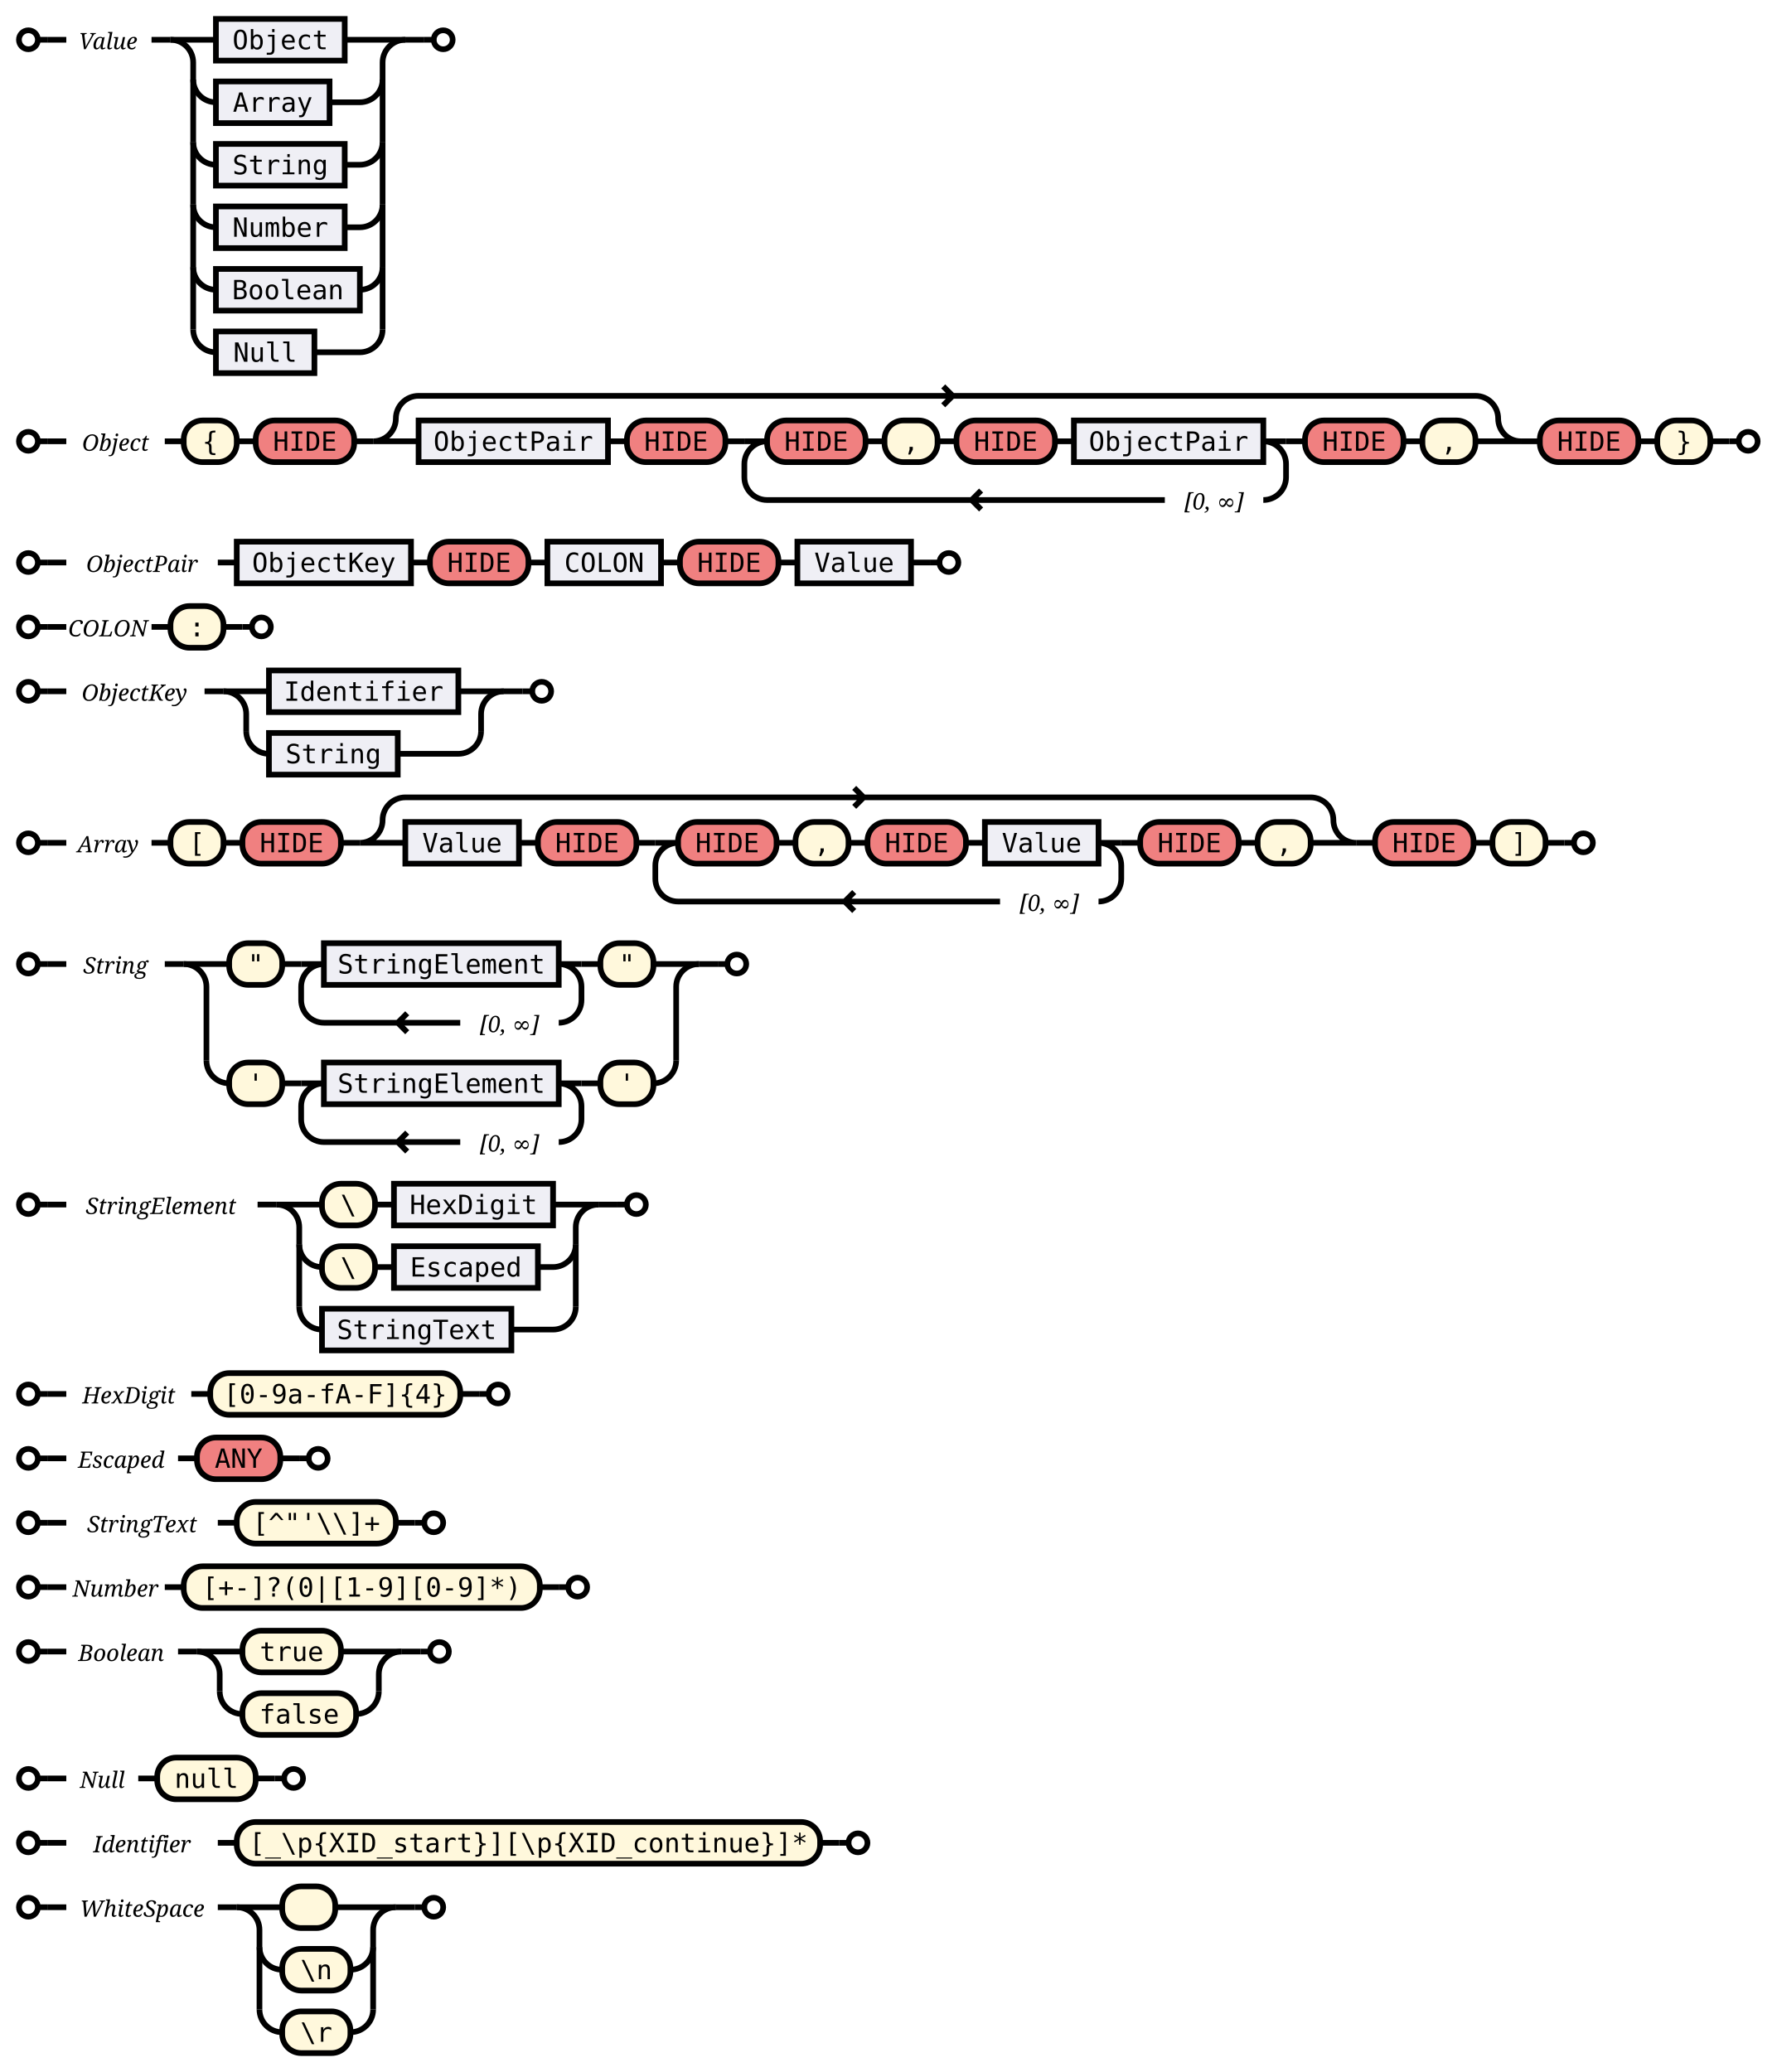
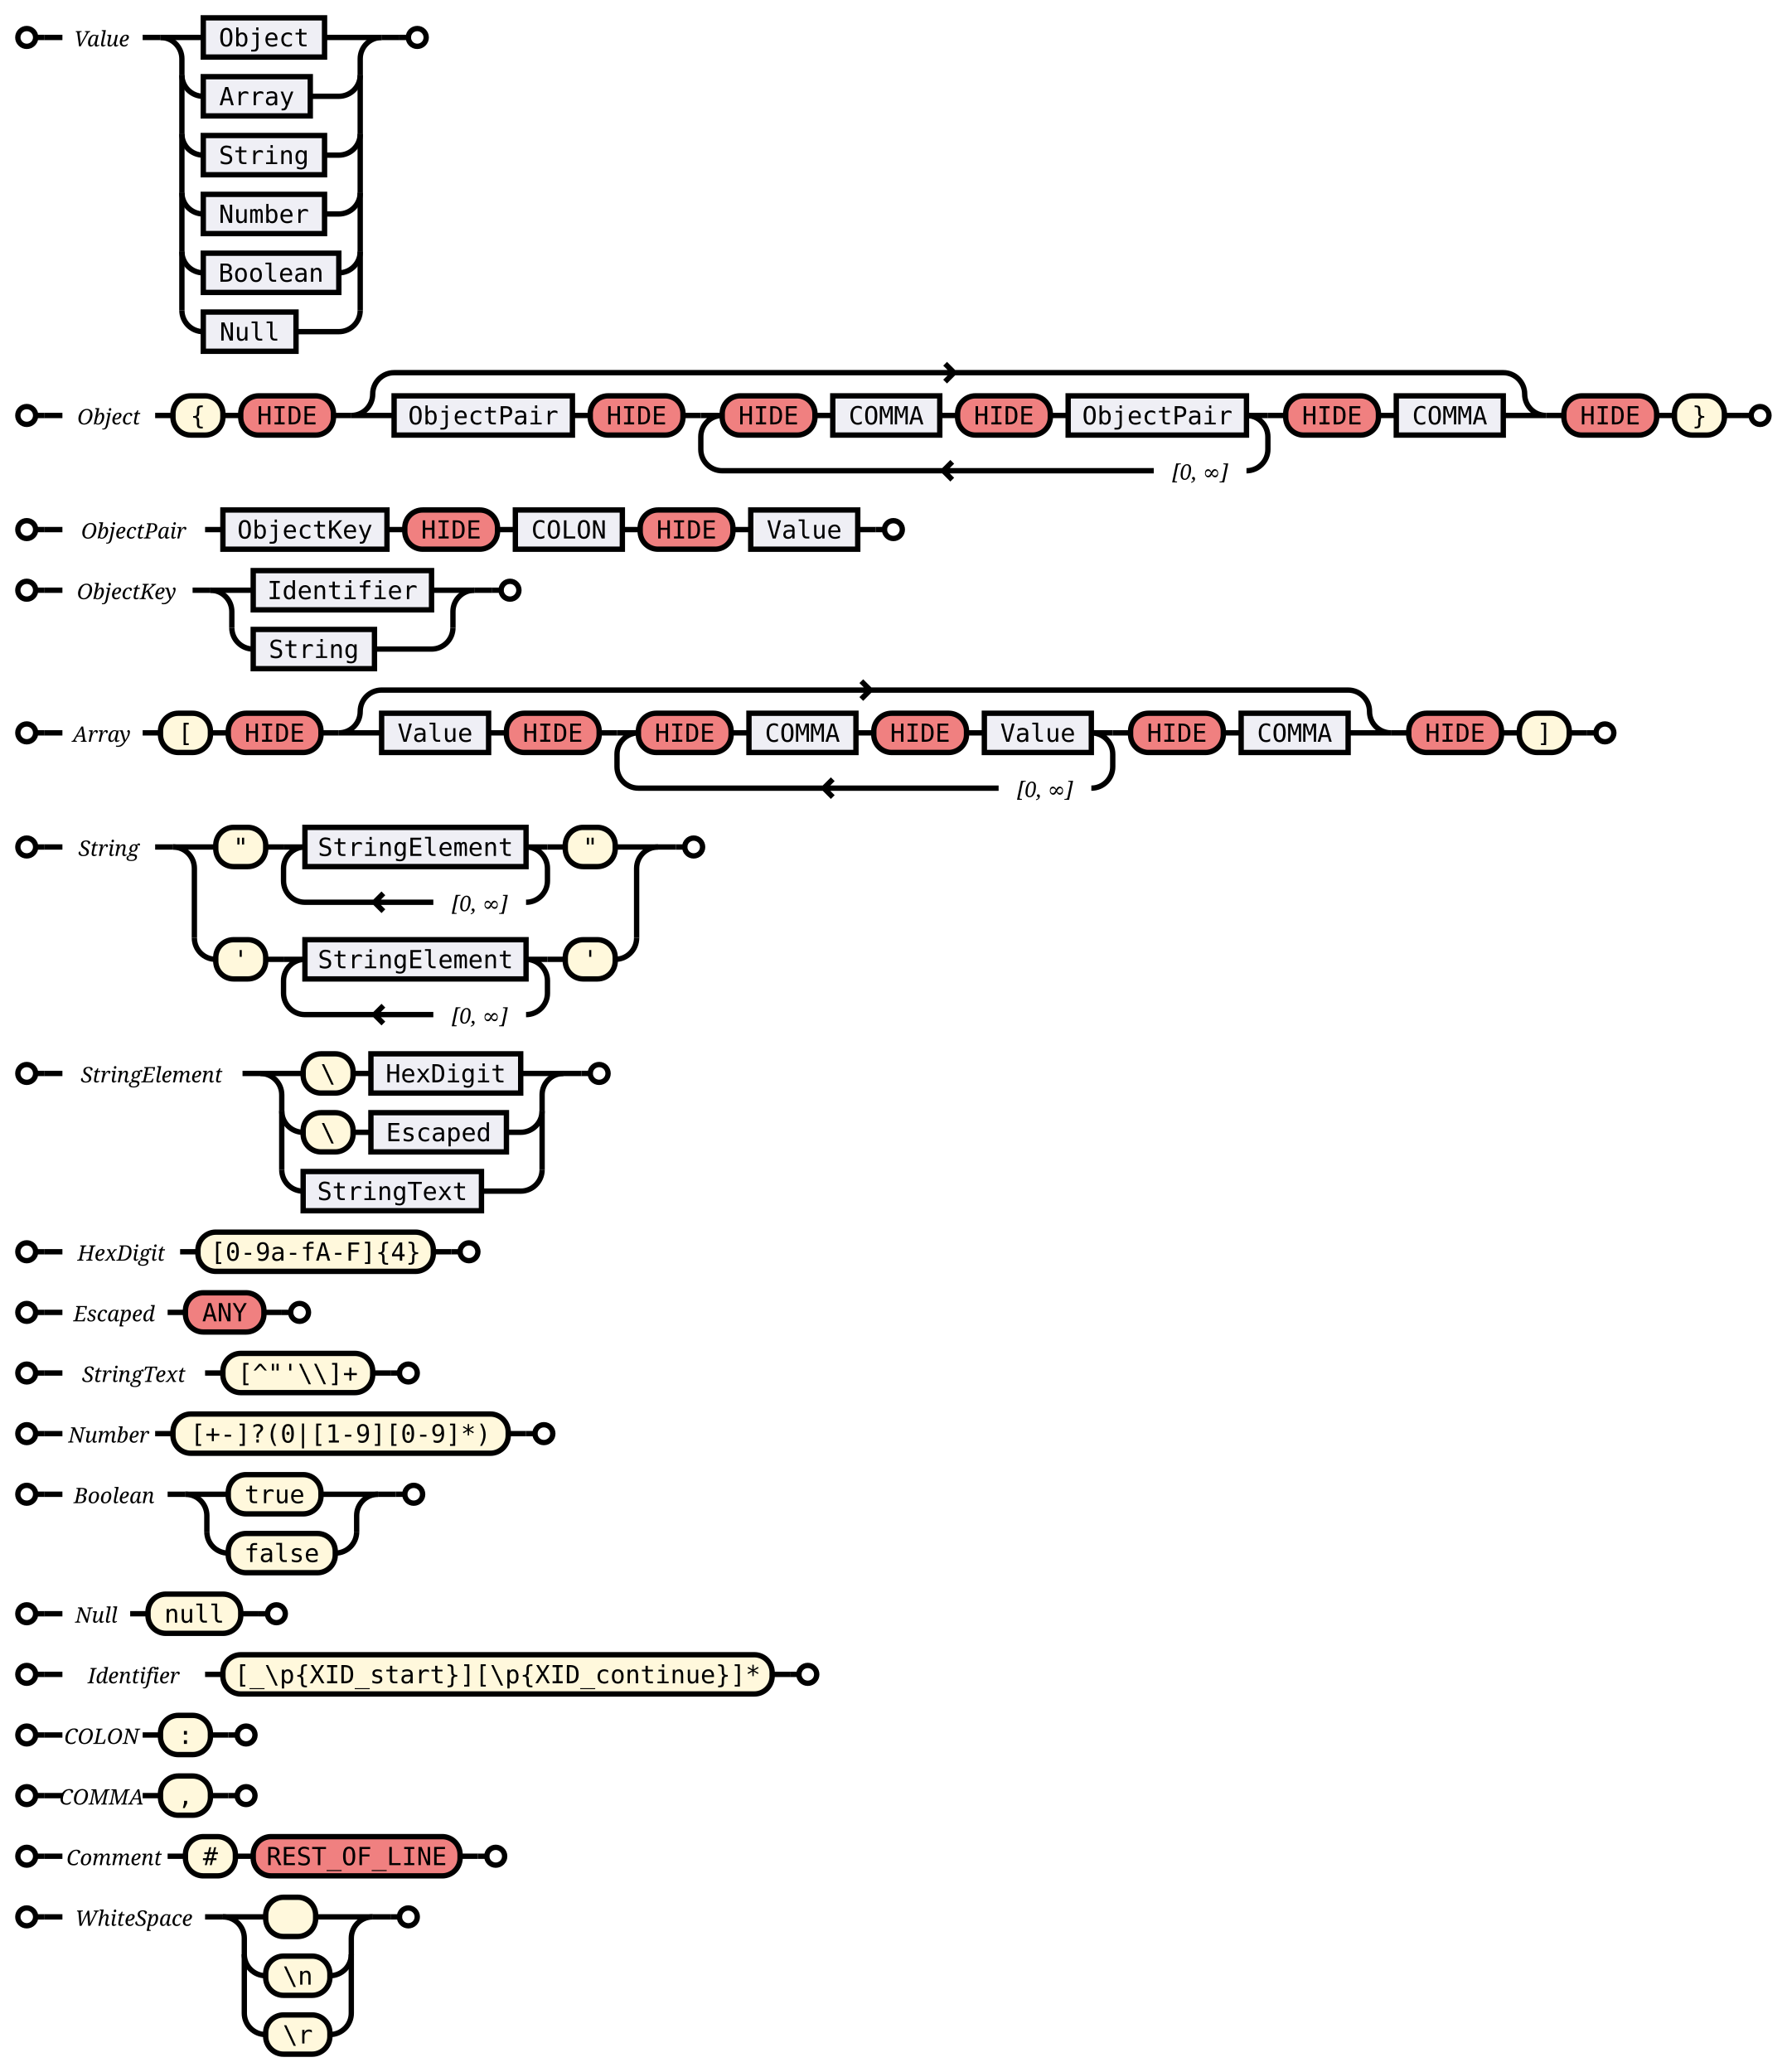
- <svg xmlns="http://www.w3.org/2000/svg" xmlns:xlink="http://www.w3.org/1999/xlink" class="railroad" viewBox="0 0 938 1094">
+ <svg xmlns="http://www.w3.org/2000/svg" xmlns:xlink="http://www.w3.org/1999/xlink" class="railroad" viewBox="0 0 1002 1162">
  <style type="text/css">
svg.railroad {
    background-color: hsl(30, 20%, 95%);
    background-size: 15px 15px;
    background-image: linear-gradient(to right, rgba(30, 30, 30, .05) 1px, transparent 1px),
    linear-gradient(to bottom, rgba(30, 30, 30, .05) 1px, transparent 1px);
}

svg.railroad path {
    stroke-width: 3px;
    stroke: black;
    fill: transparent;
}

svg.railroad .debug {
    stroke-width: 1px;
    stroke: red;
}

svg.railroad text {
    font-size: 14px;
    font-family: monospace;
    text-anchor: middle;
}

svg.railroad .nonterminal text {
    font-weight: bold;
}

svg.railroad text.comment {
    font-family: serif;
    font-style: italic;
    font-size: 12px;
}

svg.railroad rect {
    stroke-width: 3px;
    stroke: black;
}

svg.railroad g.labeledbox &gt; rect {
    stroke-width: 1px;
    stroke: grey;
    stroke-dasharray: 5px;
    fill: rgba(90, 90, 150, .1);
}

svg.railroad .symbol &gt; rect {
    fill: rgba(90, 90, 150, .1);
}

svg.railroad .regex &gt; rect {
    fill: honeydew;
}

svg.railroad .string &gt; rect {
    fill: cornsilk;
}

svg.railroad .character &gt; rect {
    fill: lightcoral;
}
</style>
  <g class="verticalgrid">
    <g class="sequence">
      <path d=" M 10 21 a 5 5 0 0 1 5 -5 a 5 5 0 0 1 5 5 a 5 5 0 0 1 -5 5 a 5 5 0 0 1 -5 -5 m 10 0 h 5" />
      <text class="comment" id="Value" x="57" y="26">
Value</text>
      <g class="choice">
        <path d=" M 90 21 h 24 m 68 0 h 32" />
        <a class="link" xlink:href="#Object">
          <g class="symbol">
            <rect height="22" width="68" x="114" y="10" />
            <text x="148" y="26">
Object</text>
          </g>
        </a>
        <path d=" M 90 21 a 12 12 0 0 1 12 12 v 9 m 100 0 v -9 a 12 12 0 0 1 12 -12" />
        <path d=" M 102 42 v 33 m 100 0 v -33" />
        <path d=" M 102 75 v 33 m 100 0 v -33" />
        <path d=" M 102 108 v 33 m 100 0 v -33" />
        <path d=" M 102 141 v 33 m 100 0 v -33" />
        <path d=" M 102 42 v 0 a 12 12 0 0 0 12 12 m 60 0 h 16 a 12 12 0 0 0 12 -12 v 0" />
        <a class="link" xlink:href="#Array">
          <g class="symbol">
            <rect height="22" width="60" x="114" y="43" />
            <text x="144" y="59">
Array</text>
          </g>
        </a>
        <path d=" M 102 75 v 0 a 12 12 0 0 0 12 12 m 68 0 h 8 a 12 12 0 0 0 12 -12 v 0" />
        <a class="link" xlink:href="#String">
          <g class="symbol">
            <rect height="22" width="68" x="114" y="76" />
            <text x="148" y="92">
String</text>
          </g>
        </a>
        <path d=" M 102 108 v 0 a 12 12 0 0 0 12 12 m 68 0 h 8 a 12 12 0 0 0 12 -12 v 0" />
        <a class="link" xlink:href="#Number">
          <g class="symbol">
            <rect height="22" width="68" x="114" y="109" />
            <text x="148" y="125">
Number</text>
          </g>
        </a>
        <path d=" M 102 141 v 0 a 12 12 0 0 0 12 12 m 76 0 h 0 a 12 12 0 0 0 12 -12 v 0" />
        <a class="link" xlink:href="#Boolean">
          <g class="symbol">
            <rect height="22" width="76" x="114" y="142" />
            <text x="152" y="158">
Boolean</text>
          </g>
        </a>
        <path d=" M 102 174 v 0 a 12 12 0 0 0 12 12 m 52 0 h 24 a 12 12 0 0 0 12 -12 v 0" />
        <a class="link" xlink:href="#Null">
          <g class="symbol">
            <rect height="22" width="52" x="114" y="175" />
            <text x="140" y="191">
Null</text>
          </g>
        </a>
      </g>
      <path d=" M 224 21 h 5 a 5 5 0 0 1 5 -5 a 5 5 0 0 1 5 5 a 5 5 0 0 1 -5 5 a 5 5 0 0 1 -5 -5" />
      <path d=" M 25 21 h 10" />
      <path d=" M 80 21 h 10" />
      <path d=" M 214 21 h 10" />
    </g>
    <g class="sequence">
      <path d=" M 10 233 a 5 5 0 0 1 5 -5 a 5 5 0 0 1 5 5 a 5 5 0 0 1 -5 5 a 5 5 0 0 1 -5 -5 m 10 0 h 5" />
      <text class="comment" id="Object" x="61" y="238">
Object</text>
      <g class="sequence">
        <g class="string">
          <rect height="22" rx="10" ry="10" width="28" x="97" y="222" />
          <text x="111" y="238">
{</text>
        </g>
        <g class="character">
          <rect height="22" rx="10" ry="10" width="52" x="135" y="222" />
          <text x="161" y="238">
HIDE</text>
        </g>
        <g class="optional">
-           <path d=" M 197 233 h 24 m -24 0 a 12 12 0 0 0 12 -12 v 0 a 12 12 0 0 1 12 -12 h 558 m -276 0 l -5 -5 m 0 10 l 5 -5 m 276 0 a 12 12 0 0 1 12 12 v 0 a 12 12 0 0 0 12 12 h -24" />
+           <path d=" M 197 233 h 24 m -24 0 a 12 12 0 0 0 12 -12 v 0 a 12 12 0 0 1 12 -12 h 622 m -308 0 l -5 -5 m 0 10 l 5 -5 m 308 0 a 12 12 0 0 1 12 12 v 0 a 12 12 0 0 0 12 12 h -24" />
          <g class="sequence">
            <a class="link" xlink:href="#ObjectPair">
              <g class="symbol">
                <rect height="22" width="100" x="221" y="222" />
                <text x="271" y="238">
ObjectPair</text>
              </g>
            </a>
            <g class="character">
              <rect height="22" rx="10" ry="10" width="52" x="331" y="222" />
              <text x="357" y="238">
HIDE</text>
            </g>
            <g class="repeat">
-               <path d=" M 393 233 h 12 m 262 0 h 12 m -12 0 a 12 12 0 0 1 12 12 v 7 a 12 12 0 0 1 -12 12 m -52 0 h -210 m 108 0 l 5 -5 m 0 10 l -5 -5 m -108 0 a 12 12 0 0 1 -12 -12 v -7 a 12 12 0 0 1 12 -12" />
-               <text class="comment" x="641" y="269">
+               <path d=" M 393 233 h 12 m 294 0 h 12 m -12 0 a 12 12 0 0 1 12 12 v 7 a 12 12 0 0 1 -12 12 m -52 0 h -242 m 124 0 l 5 -5 m 0 10 l -5 -5 m -124 0 a 12 12 0 0 1 -12 -12 v -7 a 12 12 0 0 1 12 -12" />
+               <text class="comment" x="673" y="269">
[0, ∞]</text>
              <g class="sequence">
                <g class="character">
                  <rect height="22" rx="10" ry="10" width="52" x="405" y="222" />
                  <text x="431" y="238">
HIDE</text>
                </g>
                <g class="sequence">
-                   <g class="string">
-                     <rect height="22" rx="10" ry="10" width="28" x="467" y="222" />
-                     <text x="481" y="238">
- ,</text>
-                   </g>
+                   <a class="link" xlink:href="#COMMA">
+                     <g class="symbol">
+                       <rect height="22" width="60" x="467" y="222" />
+                       <text x="497" y="238">
+ COMMA</text>
+                     </g>
+                   </a>
                  <g class="character">
-                     <rect height="22" rx="10" ry="10" width="52" x="505" y="222" />
-                     <text x="531" y="238">
+                     <rect height="22" rx="10" ry="10" width="52" x="537" y="222" />
+                     <text x="563" y="238">
HIDE</text>
                  </g>
                  <a class="link" xlink:href="#ObjectPair">
                    <g class="symbol">
-                       <rect height="22" width="100" x="567" y="222" />
-                       <text x="617" y="238">
+                       <rect height="22" width="100" x="599" y="222" />
+                       <text x="649" y="238">
ObjectPair</text>
                    </g>
                  </a>
-                   <path d=" M 495 233 h 10" />
-                   <path d=" M 557 233 h 10" />
+                   <path d=" M 527 233 h 10" />
+                   <path d=" M 589 233 h 10" />
                </g>
                <path d=" M 457 233 h 10" />
              </g>
            </g>
            <g class="character">
-               <rect height="22" rx="10" ry="10" width="52" x="689" y="222" />
-               <text x="715" y="238">
+               <rect height="22" rx="10" ry="10" width="52" x="721" y="222" />
+               <text x="747" y="238">
HIDE</text>
            </g>
-             <g class="string">
-               <rect height="22" rx="10" ry="10" width="28" x="751" y="222" />
-               <text x="765" y="238">
- ,</text>
-             </g>
+             <a class="link" xlink:href="#COMMA">
+               <g class="symbol">
+                 <rect height="22" width="60" x="783" y="222" />
+                 <text x="813" y="238">
+ COMMA</text>
+               </g>
+             </a>
            <path d=" M 321 233 h 10" />
            <path d=" M 383 233 h 10" />
-             <path d=" M 679 233 h 10" />
-             <path d=" M 741 233 h 10" />
+             <path d=" M 711 233 h 10" />
+             <path d=" M 773 233 h 10" />
          </g>
        </g>
        <g class="character">
-           <rect height="22" rx="10" ry="10" width="52" x="813" y="222" />
-           <text x="839" y="238">
- HIDE</text>
-         </g>
-         <g class="string">
-           <rect height="22" rx="10" ry="10" width="28" x="875" y="222" />
-           <text x="889" y="238">
+           <rect height="22" rx="10" ry="10" width="52" x="877" y="222" />
+           <text x="903" y="238">
+ HIDE</text>
+         </g>
+         <g class="string">
+           <rect height="22" rx="10" ry="10" width="28" x="939" y="222" />
+           <text x="953" y="238">
}</text>
        </g>
        <path d=" M 125 233 h 10" />
        <path d=" M 187 233 h 10" />
-         <path d=" M 803 233 h 10" />
-         <path d=" M 865 233 h 10" />
-       </g>
-       <path d=" M 913 233 h 5 a 5 5 0 0 1 5 -5 a 5 5 0 0 1 5 5 a 5 5 0 0 1 -5 5 a 5 5 0 0 1 -5 -5" />
+         <path d=" M 867 233 h 10" />
+         <path d=" M 929 233 h 10" />
+       </g>
+       <path d=" M 977 233 h 5 a 5 5 0 0 1 5 -5 a 5 5 0 0 1 5 5 a 5 5 0 0 1 -5 5 a 5 5 0 0 1 -5 -5" />
      <path d=" M 25 233 h 10" />
      <path d=" M 87 233 h 10" />
-       <path d=" M 903 233 h 10" />
+       <path d=" M 967 233 h 10" />
    </g>
    <g class="sequence">
      <path d=" M 10 297 a 5 5 0 0 1 5 -5 a 5 5 0 0 1 5 5 a 5 5 0 0 1 -5 5 a 5 5 0 0 1 -5 -5 m 10 0 h 5" />
      <text class="comment" id="ObjectPair" x="75" y="302">
ObjectPair</text>
      <g class="sequence">
        <a class="link" xlink:href="#ObjectKey">
          <g class="symbol">
            <rect height="22" width="92" x="125" y="286" />
            <text x="171" y="302">
ObjectKey</text>
          </g>
        </a>
        <g class="character">
          <rect height="22" rx="10" ry="10" width="52" x="227" y="286" />
          <text x="253" y="302">
HIDE</text>
        </g>
        <a class="link" xlink:href="#COLON">
          <g class="symbol">
            <rect height="22" width="60" x="289" y="286" />
            <text x="319" y="302">
COLON</text>
          </g>
        </a>
        <g class="character">
          <rect height="22" rx="10" ry="10" width="52" x="359" y="286" />
          <text x="385" y="302">
HIDE</text>
        </g>
        <a class="link" xlink:href="#Value">
          <g class="symbol">
            <rect height="22" width="60" x="421" y="286" />
            <text x="451" y="302">
Value</text>
          </g>
        </a>
        <path d=" M 217 297 h 10" />
        <path d=" M 279 297 h 10" />
        <path d=" M 349 297 h 10" />
        <path d=" M 411 297 h 10" />
      </g>
      <path d=" M 491 297 h 5 a 5 5 0 0 1 5 -5 a 5 5 0 0 1 5 5 a 5 5 0 0 1 -5 5 a 5 5 0 0 1 -5 -5" />
      <path d=" M 25 297 h 10" />
      <path d=" M 115 297 h 10" />
      <path d=" M 481 297 h 10" />
    </g>
    <g class="sequence">
      <path d=" M 10 331 a 5 5 0 0 1 5 -5 a 5 5 0 0 1 5 5 a 5 5 0 0 1 -5 5 a 5 5 0 0 1 -5 -5 m 10 0 h 5" />
-       <text class="comment" id="COLON" x="57" y="336">
- COLON</text>
-       <g class="string">
-         <rect height="22" rx="10" ry="10" width="28" x="90" y="320" />
-         <text x="104" y="336">
- :</text>
-       </g>
-       <path d=" M 128 331 h 5 a 5 5 0 0 1 5 -5 a 5 5 0 0 1 5 5 a 5 5 0 0 1 -5 5 a 5 5 0 0 1 -5 -5" />
-       <path d=" M 25 331 h 10" />
-       <path d=" M 80 331 h 10" />
-       <path d=" M 118 331 h 10" />
-     </g>
-     <g class="sequence">
-       <path d=" M 10 365 a 5 5 0 0 1 5 -5 a 5 5 0 0 1 5 5 a 5 5 0 0 1 -5 5 a 5 5 0 0 1 -5 -5 m 10 0 h 5" />
-       <text class="comment" id="ObjectKey" x="71" y="370">
+       <text class="comment" id="ObjectKey" x="71" y="336">
ObjectKey</text>
      <g class="choice">
-         <path d=" M 118 365 h 24 m 100 0 h 24" />
+         <path d=" M 118 331 h 24 m 100 0 h 24" />
        <a class="link" xlink:href="#Identifier">
          <g class="symbol">
-             <rect height="22" width="100" x="142" y="354" />
-             <text x="192" y="370">
+             <rect height="22" width="100" x="142" y="320" />
+             <text x="192" y="336">
Identifier</text>
          </g>
        </a>
-         <path d=" M 118 365 a 12 12 0 0 1 12 12 v 9 m 124 0 v -9 a 12 12 0 0 1 12 -12" />
-         <path d=" M 130 386 v 0 a 12 12 0 0 0 12 12 m 68 0 h 32 a 12 12 0 0 0 12 -12 v 0" />
+         <path d=" M 118 331 a 12 12 0 0 1 12 12 v 9 m 124 0 v -9 a 12 12 0 0 1 12 -12" />
+         <path d=" M 130 352 v 0 a 12 12 0 0 0 12 12 m 68 0 h 32 a 12 12 0 0 0 12 -12 v 0" />
        <a class="link" xlink:href="#String">
          <g class="symbol">
-             <rect height="22" width="68" x="142" y="387" />
-             <text x="176" y="403">
+             <rect height="22" width="68" x="142" y="353" />
+             <text x="176" y="369">
String</text>
          </g>
        </a>
      </g>
-       <path d=" M 276 365 h 5 a 5 5 0 0 1 5 -5 a 5 5 0 0 1 5 5 a 5 5 0 0 1 -5 5 a 5 5 0 0 1 -5 -5" />
-       <path d=" M 25 365 h 10" />
-       <path d=" M 108 365 h 10" />
-       <path d=" M 266 365 h 10" />
-     </g>
-     <g class="sequence">
-       <path d=" M 10 445 a 5 5 0 0 1 5 -5 a 5 5 0 0 1 5 5 a 5 5 0 0 1 -5 5 a 5 5 0 0 1 -5 -5 m 10 0 h 5" />
-       <text class="comment" id="Array" x="57" y="450">
+       <path d=" M 276 331 h 5 a 5 5 0 0 1 5 -5 a 5 5 0 0 1 5 5 a 5 5 0 0 1 -5 5 a 5 5 0 0 1 -5 -5" />
+       <path d=" M 25 331 h 10" />
+       <path d=" M 108 331 h 10" />
+       <path d=" M 266 331 h 10" />
+     </g>
+     <g class="sequence">
+       <path d=" M 10 411 a 5 5 0 0 1 5 -5 a 5 5 0 0 1 5 5 a 5 5 0 0 1 -5 5 a 5 5 0 0 1 -5 -5 m 10 0 h 5" />
+       <text class="comment" id="Array" x="57" y="416">
Array</text>
      <g class="sequence">
        <g class="string">
-           <rect height="22" rx="10" ry="10" width="28" x="90" y="434" />
-           <text x="104" y="450">
+           <rect height="22" rx="10" ry="10" width="28" x="90" y="400" />
+           <text x="104" y="416">
[</text>
        </g>
        <g class="character">
-           <rect height="22" rx="10" ry="10" width="52" x="128" y="434" />
-           <text x="154" y="450">
+           <rect height="22" rx="10" ry="10" width="52" x="128" y="400" />
+           <text x="154" y="416">
HIDE</text>
        </g>
        <g class="optional">
-           <path d=" M 190 445 h 24 m -24 0 a 12 12 0 0 0 12 -12 v 0 a 12 12 0 0 1 12 -12 h 478 m -236 0 l -5 -5 m 0 10 l 5 -5 m 236 0 a 12 12 0 0 1 12 12 v 0 a 12 12 0 0 0 12 12 h -24" />
+           <path d=" M 190 411 h 24 m -24 0 a 12 12 0 0 0 12 -12 v 0 a 12 12 0 0 1 12 -12 h 542 m -268 0 l -5 -5 m 0 10 l 5 -5 m 268 0 a 12 12 0 0 1 12 12 v 0 a 12 12 0 0 0 12 12 h -24" />
          <g class="sequence">
            <a class="link" xlink:href="#Value">
              <g class="symbol">
-                 <rect height="22" width="60" x="214" y="434" />
-                 <text x="244" y="450">
+                 <rect height="22" width="60" x="214" y="400" />
+                 <text x="244" y="416">
Value</text>
              </g>
            </a>
            <g class="character">
-               <rect height="22" rx="10" ry="10" width="52" x="284" y="434" />
-               <text x="310" y="450">
+               <rect height="22" rx="10" ry="10" width="52" x="284" y="400" />
+               <text x="310" y="416">
HIDE</text>
            </g>
            <g class="repeat">
-               <path d=" M 346 445 h 12 m 222 0 h 12 m -12 0 a 12 12 0 0 1 12 12 v 7 a 12 12 0 0 1 -12 12 m -52 0 h -170 m 88 0 l 5 -5 m 0 10 l -5 -5 m -88 0 a 12 12 0 0 1 -12 -12 v -7 a 12 12 0 0 1 12 -12" />
-               <text class="comment" x="554" y="481">
+               <path d=" M 346 411 h 12 m 254 0 h 12 m -12 0 a 12 12 0 0 1 12 12 v 7 a 12 12 0 0 1 -12 12 m -52 0 h -202 m 104 0 l 5 -5 m 0 10 l -5 -5 m -104 0 a 12 12 0 0 1 -12 -12 v -7 a 12 12 0 0 1 12 -12" />
+               <text class="comment" x="586" y="447">
[0, ∞]</text>
              <g class="sequence">
                <g class="character">
-                   <rect height="22" rx="10" ry="10" width="52" x="358" y="434" />
-                   <text x="384" y="450">
+                   <rect height="22" rx="10" ry="10" width="52" x="358" y="400" />
+                   <text x="384" y="416">
HIDE</text>
                </g>
                <g class="sequence">
-                   <g class="string">
-                     <rect height="22" rx="10" ry="10" width="28" x="420" y="434" />
-                     <text x="434" y="450">
- ,</text>
-                   </g>
+                   <a class="link" xlink:href="#COMMA">
+                     <g class="symbol">
+                       <rect height="22" width="60" x="420" y="400" />
+                       <text x="450" y="416">
+ COMMA</text>
+                     </g>
+                   </a>
                  <g class="character">
-                     <rect height="22" rx="10" ry="10" width="52" x="458" y="434" />
-                     <text x="484" y="450">
+                     <rect height="22" rx="10" ry="10" width="52" x="490" y="400" />
+                     <text x="516" y="416">
HIDE</text>
                  </g>
                  <a class="link" xlink:href="#Value">
                    <g class="symbol">
-                       <rect height="22" width="60" x="520" y="434" />
-                       <text x="550" y="450">
+                       <rect height="22" width="60" x="552" y="400" />
+                       <text x="582" y="416">
Value</text>
                    </g>
                  </a>
-                   <path d=" M 448 445 h 10" />
-                   <path d=" M 510 445 h 10" />
+                   <path d=" M 480 411 h 10" />
+                   <path d=" M 542 411 h 10" />
                </g>
-                 <path d=" M 410 445 h 10" />
+                 <path d=" M 410 411 h 10" />
              </g>
            </g>
            <g class="character">
-               <rect height="22" rx="10" ry="10" width="52" x="602" y="434" />
-               <text x="628" y="450">
+               <rect height="22" rx="10" ry="10" width="52" x="634" y="400" />
+               <text x="660" y="416">
HIDE</text>
            </g>
-             <g class="string">
-               <rect height="22" rx="10" ry="10" width="28" x="664" y="434" />
-               <text x="678" y="450">
- ,</text>
-             </g>
-             <path d=" M 274 445 h 10" />
-             <path d=" M 336 445 h 10" />
-             <path d=" M 592 445 h 10" />
-             <path d=" M 654 445 h 10" />
+             <a class="link" xlink:href="#COMMA">
+               <g class="symbol">
+                 <rect height="22" width="60" x="696" y="400" />
+                 <text x="726" y="416">
+ COMMA</text>
+               </g>
+             </a>
+             <path d=" M 274 411 h 10" />
+             <path d=" M 336 411 h 10" />
+             <path d=" M 624 411 h 10" />
+             <path d=" M 686 411 h 10" />
          </g>
        </g>
        <g class="character">
-           <rect height="22" rx="10" ry="10" width="52" x="726" y="434" />
-           <text x="752" y="450">
- HIDE</text>
-         </g>
-         <g class="string">
-           <rect height="22" rx="10" ry="10" width="28" x="788" y="434" />
-           <text x="802" y="450">
+           <rect height="22" rx="10" ry="10" width="52" x="790" y="400" />
+           <text x="816" y="416">
+ HIDE</text>
+         </g>
+         <g class="string">
+           <rect height="22" rx="10" ry="10" width="28" x="852" y="400" />
+           <text x="866" y="416">
]</text>
        </g>
-         <path d=" M 118 445 h 10" />
-         <path d=" M 180 445 h 10" />
-         <path d=" M 716 445 h 10" />
-         <path d=" M 778 445 h 10" />
-       </g>
-       <path d=" M 826 445 h 5 a 5 5 0 0 1 5 -5 a 5 5 0 0 1 5 5 a 5 5 0 0 1 -5 5 a 5 5 0 0 1 -5 -5" />
-       <path d=" M 25 445 h 10" />
-       <path d=" M 80 445 h 10" />
-       <path d=" M 816 445 h 10" />
-     </g>
-     <g class="sequence">
-       <path d=" M 10 509 a 5 5 0 0 1 5 -5 a 5 5 0 0 1 5 5 a 5 5 0 0 1 -5 5 a 5 5 0 0 1 -5 -5 m 10 0 h 5" />
-       <text class="comment" id="String" x="61" y="514">
+         <path d=" M 118 411 h 10" />
+         <path d=" M 180 411 h 10" />
+         <path d=" M 780 411 h 10" />
+         <path d=" M 842 411 h 10" />
+       </g>
+       <path d=" M 890 411 h 5 a 5 5 0 0 1 5 -5 a 5 5 0 0 1 5 5 a 5 5 0 0 1 -5 5 a 5 5 0 0 1 -5 -5" />
+       <path d=" M 25 411 h 10" />
+       <path d=" M 80 411 h 10" />
+       <path d=" M 880 411 h 10" />
+     </g>
+     <g class="sequence">
+       <path d=" M 10 475 a 5 5 0 0 1 5 -5 a 5 5 0 0 1 5 5 a 5 5 0 0 1 -5 5 a 5 5 0 0 1 -5 -5 m 10 0 h 5" />
+       <text class="comment" id="String" x="61" y="480">
String</text>
      <g class="choice">
-         <path d=" M 97 509 h 24 m 224 0 h 24" />
+         <path d=" M 97 475 h 24 m 224 0 h 24" />
        <g class="sequence">
          <g class="string">
-             <rect height="22" rx="10" ry="10" width="28" x="121" y="498" />
-             <text x="135" y="514">
+             <rect height="22" rx="10" ry="10" width="28" x="121" y="464" />
+             <text x="135" y="480">
"</text>
          </g>
          <g class="repeat">
-             <path d=" M 159 509 h 12 m 124 0 h 12 m -12 0 a 12 12 0 0 1 12 12 v 7 a 12 12 0 0 1 -12 12 m -52 0 h -72 m 39 0 l 5 -5 m 0 10 l -5 -5 m -39 0 a 12 12 0 0 1 -12 -12 v -7 a 12 12 0 0 1 12 -12" />
-             <text class="comment" x="269" y="545">
+             <path d=" M 159 475 h 12 m 124 0 h 12 m -12 0 a 12 12 0 0 1 12 12 v 7 a 12 12 0 0 1 -12 12 m -52 0 h -72 m 39 0 l 5 -5 m 0 10 l -5 -5 m -39 0 a 12 12 0 0 1 -12 -12 v -7 a 12 12 0 0 1 12 -12" />
+             <text class="comment" x="269" y="511">
[0, ∞]</text>
            <a class="link" xlink:href="#StringElement">
              <g class="symbol">
-                 <rect height="22" width="124" x="171" y="498" />
-                 <text x="233" y="514">
+                 <rect height="22" width="124" x="171" y="464" />
+                 <text x="233" y="480">
StringElement</text>
              </g>
            </a>
          </g>
          <g class="string">
-             <rect height="22" rx="10" ry="10" width="28" x="317" y="498" />
-             <text x="331" y="514">
+             <rect height="22" rx="10" ry="10" width="28" x="317" y="464" />
+             <text x="331" y="480">
"</text>
          </g>
-           <path d=" M 149 509 h 10" />
-           <path d=" M 307 509 h 10" />
-         </g>
-         <path d=" M 97 509 a 12 12 0 0 1 12 12 v 39 m 248 0 v -39 a 12 12 0 0 1 12 -12" />
-         <path d=" M 109 560 v 0 a 12 12 0 0 0 12 12 m 224 0 h 0 a 12 12 0 0 0 12 -12 v 0" />
+           <path d=" M 149 475 h 10" />
+           <path d=" M 307 475 h 10" />
+         </g>
+         <path d=" M 97 475 a 12 12 0 0 1 12 12 v 39 m 248 0 v -39 a 12 12 0 0 1 12 -12" />
+         <path d=" M 109 526 v 0 a 12 12 0 0 0 12 12 m 224 0 h 0 a 12 12 0 0 0 12 -12 v 0" />
        <g class="sequence">
          <g class="string">
-             <rect height="22" rx="10" ry="10" width="28" x="121" y="561" />
-             <text x="135" y="577">
+             <rect height="22" rx="10" ry="10" width="28" x="121" y="527" />
+             <text x="135" y="543">
'</text>
          </g>
          <g class="repeat">
-             <path d=" M 159 572 h 12 m 124 0 h 12 m -12 0 a 12 12 0 0 1 12 12 v 7 a 12 12 0 0 1 -12 12 m -52 0 h -72 m 39 0 l 5 -5 m 0 10 l -5 -5 m -39 0 a 12 12 0 0 1 -12 -12 v -7 a 12 12 0 0 1 12 -12" />
-             <text class="comment" x="269" y="608">
+             <path d=" M 159 538 h 12 m 124 0 h 12 m -12 0 a 12 12 0 0 1 12 12 v 7 a 12 12 0 0 1 -12 12 m -52 0 h -72 m 39 0 l 5 -5 m 0 10 l -5 -5 m -39 0 a 12 12 0 0 1 -12 -12 v -7 a 12 12 0 0 1 12 -12" />
+             <text class="comment" x="269" y="574">
[0, ∞]</text>
            <a class="link" xlink:href="#StringElement">
              <g class="symbol">
-                 <rect height="22" width="124" x="171" y="561" />
-                 <text x="233" y="577">
+                 <rect height="22" width="124" x="171" y="527" />
+                 <text x="233" y="543">
StringElement</text>
              </g>
            </a>
          </g>
          <g class="string">
-             <rect height="22" rx="10" ry="10" width="28" x="317" y="561" />
-             <text x="331" y="577">
+             <rect height="22" rx="10" ry="10" width="28" x="317" y="527" />
+             <text x="331" y="543">
'</text>
          </g>
-           <path d=" M 149 572 h 10" />
-           <path d=" M 307 572 h 10" />
-         </g>
-       </g>
-       <path d=" M 379 509 h 5 a 5 5 0 0 1 5 -5 a 5 5 0 0 1 5 5 a 5 5 0 0 1 -5 5 a 5 5 0 0 1 -5 -5" />
-       <path d=" M 25 509 h 10" />
-       <path d=" M 87 509 h 10" />
-       <path d=" M 369 509 h 10" />
-     </g>
-     <g class="sequence">
-       <path d=" M 10 636 a 5 5 0 0 1 5 -5 a 5 5 0 0 1 5 5 a 5 5 0 0 1 -5 5 a 5 5 0 0 1 -5 -5 m 10 0 h 5" />
-       <text class="comment" id="StringElement" x="85" y="641">
+           <path d=" M 149 538 h 10" />
+           <path d=" M 307 538 h 10" />
+         </g>
+       </g>
+       <path d=" M 379 475 h 5 a 5 5 0 0 1 5 -5 a 5 5 0 0 1 5 5 a 5 5 0 0 1 -5 5 a 5 5 0 0 1 -5 -5" />
+       <path d=" M 25 475 h 10" />
+       <path d=" M 87 475 h 10" />
+       <path d=" M 369 475 h 10" />
+     </g>
+     <g class="sequence">
+       <path d=" M 10 602 a 5 5 0 0 1 5 -5 a 5 5 0 0 1 5 5 a 5 5 0 0 1 -5 5 a 5 5 0 0 1 -5 -5 m 10 0 h 5" />
+       <text class="comment" id="StringElement" x="85" y="607">
StringElement</text>
      <g class="choice">
-         <path d=" M 146 636 h 24 m 122 0 h 24" />
+         <path d=" M 146 602 h 24 m 122 0 h 24" />
        <g class="sequence">
          <g class="string">
-             <rect height="22" rx="10" ry="10" width="28" x="170" y="625" />
-             <text x="184" y="641">
+             <rect height="22" rx="10" ry="10" width="28" x="170" y="591" />
+             <text x="184" y="607">
\</text>
          </g>
          <a class="link" xlink:href="#HexDigit">
            <g class="symbol">
-               <rect height="22" width="84" x="208" y="625" />
-               <text x="250" y="641">
+               <rect height="22" width="84" x="208" y="591" />
+               <text x="250" y="607">
HexDigit</text>
            </g>
          </a>
-           <path d=" M 198 636 h 10" />
-         </g>
-         <path d=" M 146 636 a 12 12 0 0 1 12 12 v 9 m 146 0 v -9 a 12 12 0 0 1 12 -12" />
-         <path d=" M 158 657 v 33 m 146 0 v -33" />
-         <path d=" M 158 657 v 0 a 12 12 0 0 0 12 12 m 114 0 h 8 a 12 12 0 0 0 12 -12 v 0" />
+           <path d=" M 198 602 h 10" />
+         </g>
+         <path d=" M 146 602 a 12 12 0 0 1 12 12 v 9 m 146 0 v -9 a 12 12 0 0 1 12 -12" />
+         <path d=" M 158 623 v 33 m 146 0 v -33" />
+         <path d=" M 158 623 v 0 a 12 12 0 0 0 12 12 m 114 0 h 8 a 12 12 0 0 0 12 -12 v 0" />
        <g class="sequence">
          <g class="string">
-             <rect height="22" rx="10" ry="10" width="28" x="170" y="658" />
-             <text x="184" y="674">
+             <rect height="22" rx="10" ry="10" width="28" x="170" y="624" />
+             <text x="184" y="640">
\</text>
          </g>
          <a class="link" xlink:href="#Escaped">
            <g class="symbol">
-               <rect height="22" width="76" x="208" y="658" />
-               <text x="246" y="674">
+               <rect height="22" width="76" x="208" y="624" />
+               <text x="246" y="640">
Escaped</text>
            </g>
          </a>
-           <path d=" M 198 669 h 10" />
-         </g>
-         <path d=" M 158 690 v 0 a 12 12 0 0 0 12 12 m 100 0 h 22 a 12 12 0 0 0 12 -12 v 0" />
+           <path d=" M 198 635 h 10" />
+         </g>
+         <path d=" M 158 656 v 0 a 12 12 0 0 0 12 12 m 100 0 h 22 a 12 12 0 0 0 12 -12 v 0" />
        <a class="link" xlink:href="#StringText">
          <g class="symbol">
-             <rect height="22" width="100" x="170" y="691" />
-             <text x="220" y="707">
+             <rect height="22" width="100" x="170" y="657" />
+             <text x="220" y="673">
StringText</text>
          </g>
        </a>
      </g>
-       <path d=" M 326 636 h 5 a 5 5 0 0 1 5 -5 a 5 5 0 0 1 5 5 a 5 5 0 0 1 -5 5 a 5 5 0 0 1 -5 -5" />
-       <path d=" M 25 636 h 10" />
-       <path d=" M 136 636 h 10" />
-       <path d=" M 316 636 h 10" />
-     </g>
-     <g class="sequence">
-       <path d=" M 10 736 a 5 5 0 0 1 5 -5 a 5 5 0 0 1 5 5 a 5 5 0 0 1 -5 5 a 5 5 0 0 1 -5 -5 m 10 0 h 5" />
-       <text class="comment" id="HexDigit" x="68" y="741">
+       <path d=" M 326 602 h 5 a 5 5 0 0 1 5 -5 a 5 5 0 0 1 5 5 a 5 5 0 0 1 -5 5 a 5 5 0 0 1 -5 -5" />
+       <path d=" M 25 602 h 10" />
+       <path d=" M 136 602 h 10" />
+       <path d=" M 316 602 h 10" />
+     </g>
+     <g class="sequence">
+       <path d=" M 10 702 a 5 5 0 0 1 5 -5 a 5 5 0 0 1 5 5 a 5 5 0 0 1 -5 5 a 5 5 0 0 1 -5 -5 m 10 0 h 5" />
+       <text class="comment" id="HexDigit" x="68" y="707">
HexDigit</text>
      <g class="string">
-         <rect height="22" rx="10" ry="10" width="132" x="111" y="725" />
-         <text x="177" y="741">
+         <rect height="22" rx="10" ry="10" width="132" x="111" y="691" />
+         <text x="177" y="707">
[0-9a-fA-F]{4}</text>
      </g>
-       <path d=" M 253 736 h 5 a 5 5 0 0 1 5 -5 a 5 5 0 0 1 5 5 a 5 5 0 0 1 -5 5 a 5 5 0 0 1 -5 -5" />
-       <path d=" M 25 736 h 10" />
-       <path d=" M 101 736 h 10" />
-       <path d=" M 243 736 h 10" />
-     </g>
-     <g class="sequence">
-       <path d=" M 10 770 a 5 5 0 0 1 5 -5 a 5 5 0 0 1 5 5 a 5 5 0 0 1 -5 5 a 5 5 0 0 1 -5 -5 m 10 0 h 5" />
-       <text class="comment" id="Escaped" x="64" y="775">
+       <path d=" M 253 702 h 5 a 5 5 0 0 1 5 -5 a 5 5 0 0 1 5 5 a 5 5 0 0 1 -5 5 a 5 5 0 0 1 -5 -5" />
+       <path d=" M 25 702 h 10" />
+       <path d=" M 101 702 h 10" />
+       <path d=" M 243 702 h 10" />
+     </g>
+     <g class="sequence">
+       <path d=" M 10 736 a 5 5 0 0 1 5 -5 a 5 5 0 0 1 5 5 a 5 5 0 0 1 -5 5 a 5 5 0 0 1 -5 -5 m 10 0 h 5" />
+       <text class="comment" id="Escaped" x="64" y="741">
Escaped</text>
      <g class="character">
-         <rect height="22" rx="10" ry="10" width="44" x="104" y="759" />
-         <text x="126" y="775">
+         <rect height="22" rx="10" ry="10" width="44" x="104" y="725" />
+         <text x="126" y="741">
ANY</text>
      </g>
-       <path d=" M 158 770 h 5 a 5 5 0 0 1 5 -5 a 5 5 0 0 1 5 5 a 5 5 0 0 1 -5 5 a 5 5 0 0 1 -5 -5" />
-       <path d=" M 25 770 h 10" />
-       <path d=" M 94 770 h 10" />
-       <path d=" M 148 770 h 10" />
-     </g>
-     <g class="sequence">
-       <path d=" M 10 804 a 5 5 0 0 1 5 -5 a 5 5 0 0 1 5 5 a 5 5 0 0 1 -5 5 a 5 5 0 0 1 -5 -5 m 10 0 h 5" />
-       <text class="comment" id="StringText" x="75" y="809">
+       <path d=" M 158 736 h 5 a 5 5 0 0 1 5 -5 a 5 5 0 0 1 5 5 a 5 5 0 0 1 -5 5 a 5 5 0 0 1 -5 -5" />
+       <path d=" M 25 736 h 10" />
+       <path d=" M 94 736 h 10" />
+       <path d=" M 148 736 h 10" />
+     </g>
+     <g class="sequence">
+       <path d=" M 10 770 a 5 5 0 0 1 5 -5 a 5 5 0 0 1 5 5 a 5 5 0 0 1 -5 5 a 5 5 0 0 1 -5 -5 m 10 0 h 5" />
+       <text class="comment" id="StringText" x="75" y="775">
StringText</text>
      <g class="string">
-         <rect height="22" rx="10" ry="10" width="84" x="125" y="793" />
-         <text x="167" y="809">
+         <rect height="22" rx="10" ry="10" width="84" x="125" y="759" />
+         <text x="167" y="775">
[^"'\\]+</text>
      </g>
-       <path d=" M 219 804 h 5 a 5 5 0 0 1 5 -5 a 5 5 0 0 1 5 5 a 5 5 0 0 1 -5 5 a 5 5 0 0 1 -5 -5" />
-       <path d=" M 25 804 h 10" />
-       <path d=" M 115 804 h 10" />
-       <path d=" M 209 804 h 10" />
-     </g>
-     <g class="sequence">
-       <path d=" M 10 838 a 5 5 0 0 1 5 -5 a 5 5 0 0 1 5 5 a 5 5 0 0 1 -5 5 a 5 5 0 0 1 -5 -5 m 10 0 h 5" />
-       <text class="comment" id="Number" x="61" y="843">
+       <path d=" M 219 770 h 5 a 5 5 0 0 1 5 -5 a 5 5 0 0 1 5 5 a 5 5 0 0 1 -5 5 a 5 5 0 0 1 -5 -5" />
+       <path d=" M 25 770 h 10" />
+       <path d=" M 115 770 h 10" />
+       <path d=" M 209 770 h 10" />
+     </g>
+     <g class="sequence">
+       <path d=" M 10 804 a 5 5 0 0 1 5 -5 a 5 5 0 0 1 5 5 a 5 5 0 0 1 -5 5 a 5 5 0 0 1 -5 -5 m 10 0 h 5" />
+       <text class="comment" id="Number" x="61" y="809">
Number</text>
      <g class="string">
-         <rect height="22" rx="10" ry="10" width="188" x="97" y="827" />
-         <text x="191" y="843">
+         <rect height="22" rx="10" ry="10" width="188" x="97" y="793" />
+         <text x="191" y="809">
[+-]?(0|[1-9][0-9]*)</text>
      </g>
-       <path d=" M 295 838 h 5 a 5 5 0 0 1 5 -5 a 5 5 0 0 1 5 5 a 5 5 0 0 1 -5 5 a 5 5 0 0 1 -5 -5" />
-       <path d=" M 25 838 h 10" />
-       <path d=" M 87 838 h 10" />
-       <path d=" M 285 838 h 10" />
-     </g>
-     <g class="sequence">
-       <path d=" M 10 872 a 5 5 0 0 1 5 -5 a 5 5 0 0 1 5 5 a 5 5 0 0 1 -5 5 a 5 5 0 0 1 -5 -5 m 10 0 h 5" />
-       <text class="comment" id="Boolean" x="64" y="877">
+       <path d=" M 295 804 h 5 a 5 5 0 0 1 5 -5 a 5 5 0 0 1 5 5 a 5 5 0 0 1 -5 5 a 5 5 0 0 1 -5 -5" />
+       <path d=" M 25 804 h 10" />
+       <path d=" M 87 804 h 10" />
+       <path d=" M 285 804 h 10" />
+     </g>
+     <g class="sequence">
+       <path d=" M 10 838 a 5 5 0 0 1 5 -5 a 5 5 0 0 1 5 5 a 5 5 0 0 1 -5 5 a 5 5 0 0 1 -5 -5 m 10 0 h 5" />
+       <text class="comment" id="Boolean" x="64" y="843">
Boolean</text>
      <g class="choice">
-         <path d=" M 104 872 h 24 m 52 0 h 32" />
-         <g class="string">
-           <rect height="22" rx="10" ry="10" width="52" x="128" y="861" />
-           <text x="154" y="877">
+         <path d=" M 104 838 h 24 m 52 0 h 32" />
+         <g class="string">
+           <rect height="22" rx="10" ry="10" width="52" x="128" y="827" />
+           <text x="154" y="843">
true</text>
        </g>
-         <path d=" M 104 872 a 12 12 0 0 1 12 12 v 9 m 84 0 v -9 a 12 12 0 0 1 12 -12" />
-         <path d=" M 116 893 v 0 a 12 12 0 0 0 12 12 m 60 0 h 0 a 12 12 0 0 0 12 -12 v 0" />
-         <g class="string">
-           <rect height="22" rx="10" ry="10" width="60" x="128" y="894" />
-           <text x="158" y="910">
+         <path d=" M 104 838 a 12 12 0 0 1 12 12 v 9 m 84 0 v -9 a 12 12 0 0 1 12 -12" />
+         <path d=" M 116 859 v 0 a 12 12 0 0 0 12 12 m 60 0 h 0 a 12 12 0 0 0 12 -12 v 0" />
+         <g class="string">
+           <rect height="22" rx="10" ry="10" width="60" x="128" y="860" />
+           <text x="158" y="876">
false</text>
        </g>
      </g>
-       <path d=" M 222 872 h 5 a 5 5 0 0 1 5 -5 a 5 5 0 0 1 5 5 a 5 5 0 0 1 -5 5 a 5 5 0 0 1 -5 -5" />
-       <path d=" M 25 872 h 10" />
-       <path d=" M 94 872 h 10" />
-       <path d=" M 212 872 h 10" />
-     </g>
-     <g class="sequence">
-       <path d=" M 10 939 a 5 5 0 0 1 5 -5 a 5 5 0 0 1 5 5 a 5 5 0 0 1 -5 5 a 5 5 0 0 1 -5 -5 m 10 0 h 5" />
-       <text class="comment" id="Null" x="54" y="944">
+       <path d=" M 222 838 h 5 a 5 5 0 0 1 5 -5 a 5 5 0 0 1 5 5 a 5 5 0 0 1 -5 5 a 5 5 0 0 1 -5 -5" />
+       <path d=" M 25 838 h 10" />
+       <path d=" M 94 838 h 10" />
+       <path d=" M 212 838 h 10" />
+     </g>
+     <g class="sequence">
+       <path d=" M 10 905 a 5 5 0 0 1 5 -5 a 5 5 0 0 1 5 5 a 5 5 0 0 1 -5 5 a 5 5 0 0 1 -5 -5 m 10 0 h 5" />
+       <text class="comment" id="Null" x="54" y="910">
Null</text>
      <g class="string">
-         <rect height="22" rx="10" ry="10" width="52" x="83" y="928" />
-         <text x="109" y="944">
+         <rect height="22" rx="10" ry="10" width="52" x="83" y="894" />
+         <text x="109" y="910">
null</text>
      </g>
-       <path d=" M 145 939 h 5 a 5 5 0 0 1 5 -5 a 5 5 0 0 1 5 5 a 5 5 0 0 1 -5 5 a 5 5 0 0 1 -5 -5" />
-       <path d=" M 25 939 h 10" />
-       <path d=" M 73 939 h 10" />
-       <path d=" M 135 939 h 10" />
-     </g>
-     <g class="sequence">
-       <path d=" M 10 973 a 5 5 0 0 1 5 -5 a 5 5 0 0 1 5 5 a 5 5 0 0 1 -5 5 a 5 5 0 0 1 -5 -5 m 10 0 h 5" />
-       <text class="comment" id="Identifier" x="75" y="978">
+       <path d=" M 145 905 h 5 a 5 5 0 0 1 5 -5 a 5 5 0 0 1 5 5 a 5 5 0 0 1 -5 5 a 5 5 0 0 1 -5 -5" />
+       <path d=" M 25 905 h 10" />
+       <path d=" M 73 905 h 10" />
+       <path d=" M 135 905 h 10" />
+     </g>
+     <g class="sequence">
+       <path d=" M 10 939 a 5 5 0 0 1 5 -5 a 5 5 0 0 1 5 5 a 5 5 0 0 1 -5 5 a 5 5 0 0 1 -5 -5 m 10 0 h 5" />
+       <text class="comment" id="Identifier" x="75" y="944">
Identifier</text>
      <g class="string">
-         <rect height="22" rx="10" ry="10" width="308" x="125" y="962" />
-         <text x="279" y="978">
+         <rect height="22" rx="10" ry="10" width="308" x="125" y="928" />
+         <text x="279" y="944">
[_\p{XID_start}][\p{XID_continue}]*</text>
      </g>
-       <path d=" M 443 973 h 5 a 5 5 0 0 1 5 -5 a 5 5 0 0 1 5 5 a 5 5 0 0 1 -5 5 a 5 5 0 0 1 -5 -5" />
+       <path d=" M 443 939 h 5 a 5 5 0 0 1 5 -5 a 5 5 0 0 1 5 5 a 5 5 0 0 1 -5 5 a 5 5 0 0 1 -5 -5" />
+       <path d=" M 25 939 h 10" />
+       <path d=" M 115 939 h 10" />
+       <path d=" M 433 939 h 10" />
+     </g>
+     <g class="sequence">
+       <path d=" M 10 973 a 5 5 0 0 1 5 -5 a 5 5 0 0 1 5 5 a 5 5 0 0 1 -5 5 a 5 5 0 0 1 -5 -5 m 10 0 h 5" />
+       <text class="comment" id="COLON" x="57" y="978">
+ COLON</text>
+       <g class="string">
+         <rect height="22" rx="10" ry="10" width="28" x="90" y="962" />
+         <text x="104" y="978">
+ :</text>
+       </g>
+       <path d=" M 128 973 h 5 a 5 5 0 0 1 5 -5 a 5 5 0 0 1 5 5 a 5 5 0 0 1 -5 5 a 5 5 0 0 1 -5 -5" />
      <path d=" M 25 973 h 10" />
-       <path d=" M 115 973 h 10" />
-       <path d=" M 433 973 h 10" />
+       <path d=" M 80 973 h 10" />
+       <path d=" M 118 973 h 10" />
    </g>
    <g class="sequence">
      <path d=" M 10 1007 a 5 5 0 0 1 5 -5 a 5 5 0 0 1 5 5 a 5 5 0 0 1 -5 5 a 5 5 0 0 1 -5 -5 m 10 0 h 5" />
-       <text class="comment" id="WhiteSpace" x="75" y="1012">
+       <text class="comment" id="COMMA" x="57" y="1012">
+ COMMA</text>
+       <g class="string">
+         <rect height="22" rx="10" ry="10" width="28" x="90" y="996" />
+         <text x="104" y="1012">
+ ,</text>
+       </g>
+       <path d=" M 128 1007 h 5 a 5 5 0 0 1 5 -5 a 5 5 0 0 1 5 5 a 5 5 0 0 1 -5 5 a 5 5 0 0 1 -5 -5" />
+       <path d=" M 25 1007 h 10" />
+       <path d=" M 80 1007 h 10" />
+       <path d=" M 118 1007 h 10" />
+     </g>
+     <g class="sequence">
+       <path d=" M 10 1041 a 5 5 0 0 1 5 -5 a 5 5 0 0 1 5 5 a 5 5 0 0 1 -5 5 a 5 5 0 0 1 -5 -5 m 10 0 h 5" />
+       <text class="comment" id="Comment" x="64" y="1046">
+ Comment</text>
+       <g class="sequence">
+         <g class="string">
+           <rect height="22" rx="10" ry="10" width="28" x="104" y="1030" />
+           <text x="118" y="1046">
+ #</text>
+         </g>
+         <g class="character">
+           <rect height="22" rx="10" ry="10" width="116" x="142" y="1030" />
+           <text x="200" y="1046">
+ REST_OF_LINE</text>
+         </g>
+         <path d=" M 132 1041 h 10" />
+       </g>
+       <path d=" M 268 1041 h 5 a 5 5 0 0 1 5 -5 a 5 5 0 0 1 5 5 a 5 5 0 0 1 -5 5 a 5 5 0 0 1 -5 -5" />
+       <path d=" M 25 1041 h 10" />
+       <path d=" M 94 1041 h 10" />
+       <path d=" M 258 1041 h 10" />
+     </g>
+     <g class="sequence">
+       <path d=" M 10 1075 a 5 5 0 0 1 5 -5 a 5 5 0 0 1 5 5 a 5 5 0 0 1 -5 5 a 5 5 0 0 1 -5 -5 m 10 0 h 5" />
+       <text class="comment" id="WhiteSpace" x="75" y="1080">
WhiteSpace</text>
      <g class="choice">
-         <path d=" M 125 1007 h 24 m 28 0 h 32" />
-         <g class="string">
-           <rect height="22" rx="10" ry="10" width="28" x="149" y="996" />
-           <text x="163" y="1012">
+         <path d=" M 125 1075 h 24 m 28 0 h 32" />
+         <g class="string">
+           <rect height="22" rx="10" ry="10" width="28" x="149" y="1064" />
+           <text x="163" y="1080">
 </text>
        </g>
-         <path d=" M 125 1007 a 12 12 0 0 1 12 12 v 9 m 60 0 v -9 a 12 12 0 0 1 12 -12" />
-         <path d=" M 137 1028 v 33 m 60 0 v -33" />
-         <path d=" M 137 1028 v 0 a 12 12 0 0 0 12 12 m 36 0 h 0 a 12 12 0 0 0 12 -12 v 0" />
-         <g class="string">
-           <rect height="22" rx="10" ry="10" width="36" x="149" y="1029" />
-           <text x="167" y="1045">
+         <path d=" M 125 1075 a 12 12 0 0 1 12 12 v 9 m 60 0 v -9 a 12 12 0 0 1 12 -12" />
+         <path d=" M 137 1096 v 33 m 60 0 v -33" />
+         <path d=" M 137 1096 v 0 a 12 12 0 0 0 12 12 m 36 0 h 0 a 12 12 0 0 0 12 -12 v 0" />
+         <g class="string">
+           <rect height="22" rx="10" ry="10" width="36" x="149" y="1097" />
+           <text x="167" y="1113">
\n</text>
        </g>
-         <path d=" M 137 1061 v 0 a 12 12 0 0 0 12 12 m 36 0 h 0 a 12 12 0 0 0 12 -12 v 0" />
-         <g class="string">
-           <rect height="22" rx="10" ry="10" width="36" x="149" y="1062" />
-           <text x="167" y="1078">
+         <path d=" M 137 1129 v 0 a 12 12 0 0 0 12 12 m 36 0 h 0 a 12 12 0 0 0 12 -12 v 0" />
+         <g class="string">
+           <rect height="22" rx="10" ry="10" width="36" x="149" y="1130" />
+           <text x="167" y="1146">
\r</text>
        </g>
      </g>
-       <path d=" M 219 1007 h 5 a 5 5 0 0 1 5 -5 a 5 5 0 0 1 5 5 a 5 5 0 0 1 -5 5 a 5 5 0 0 1 -5 -5" />
-       <path d=" M 25 1007 h 10" />
-       <path d=" M 115 1007 h 10" />
-       <path d=" M 209 1007 h 10" />
+       <path d=" M 219 1075 h 5 a 5 5 0 0 1 5 -5 a 5 5 0 0 1 5 5 a 5 5 0 0 1 -5 5 a 5 5 0 0 1 -5 -5" />
+       <path d=" M 25 1075 h 10" />
+       <path d=" M 115 1075 h 10" />
+       <path d=" M 209 1075 h 10" />
    </g>
  </g>
</svg>
